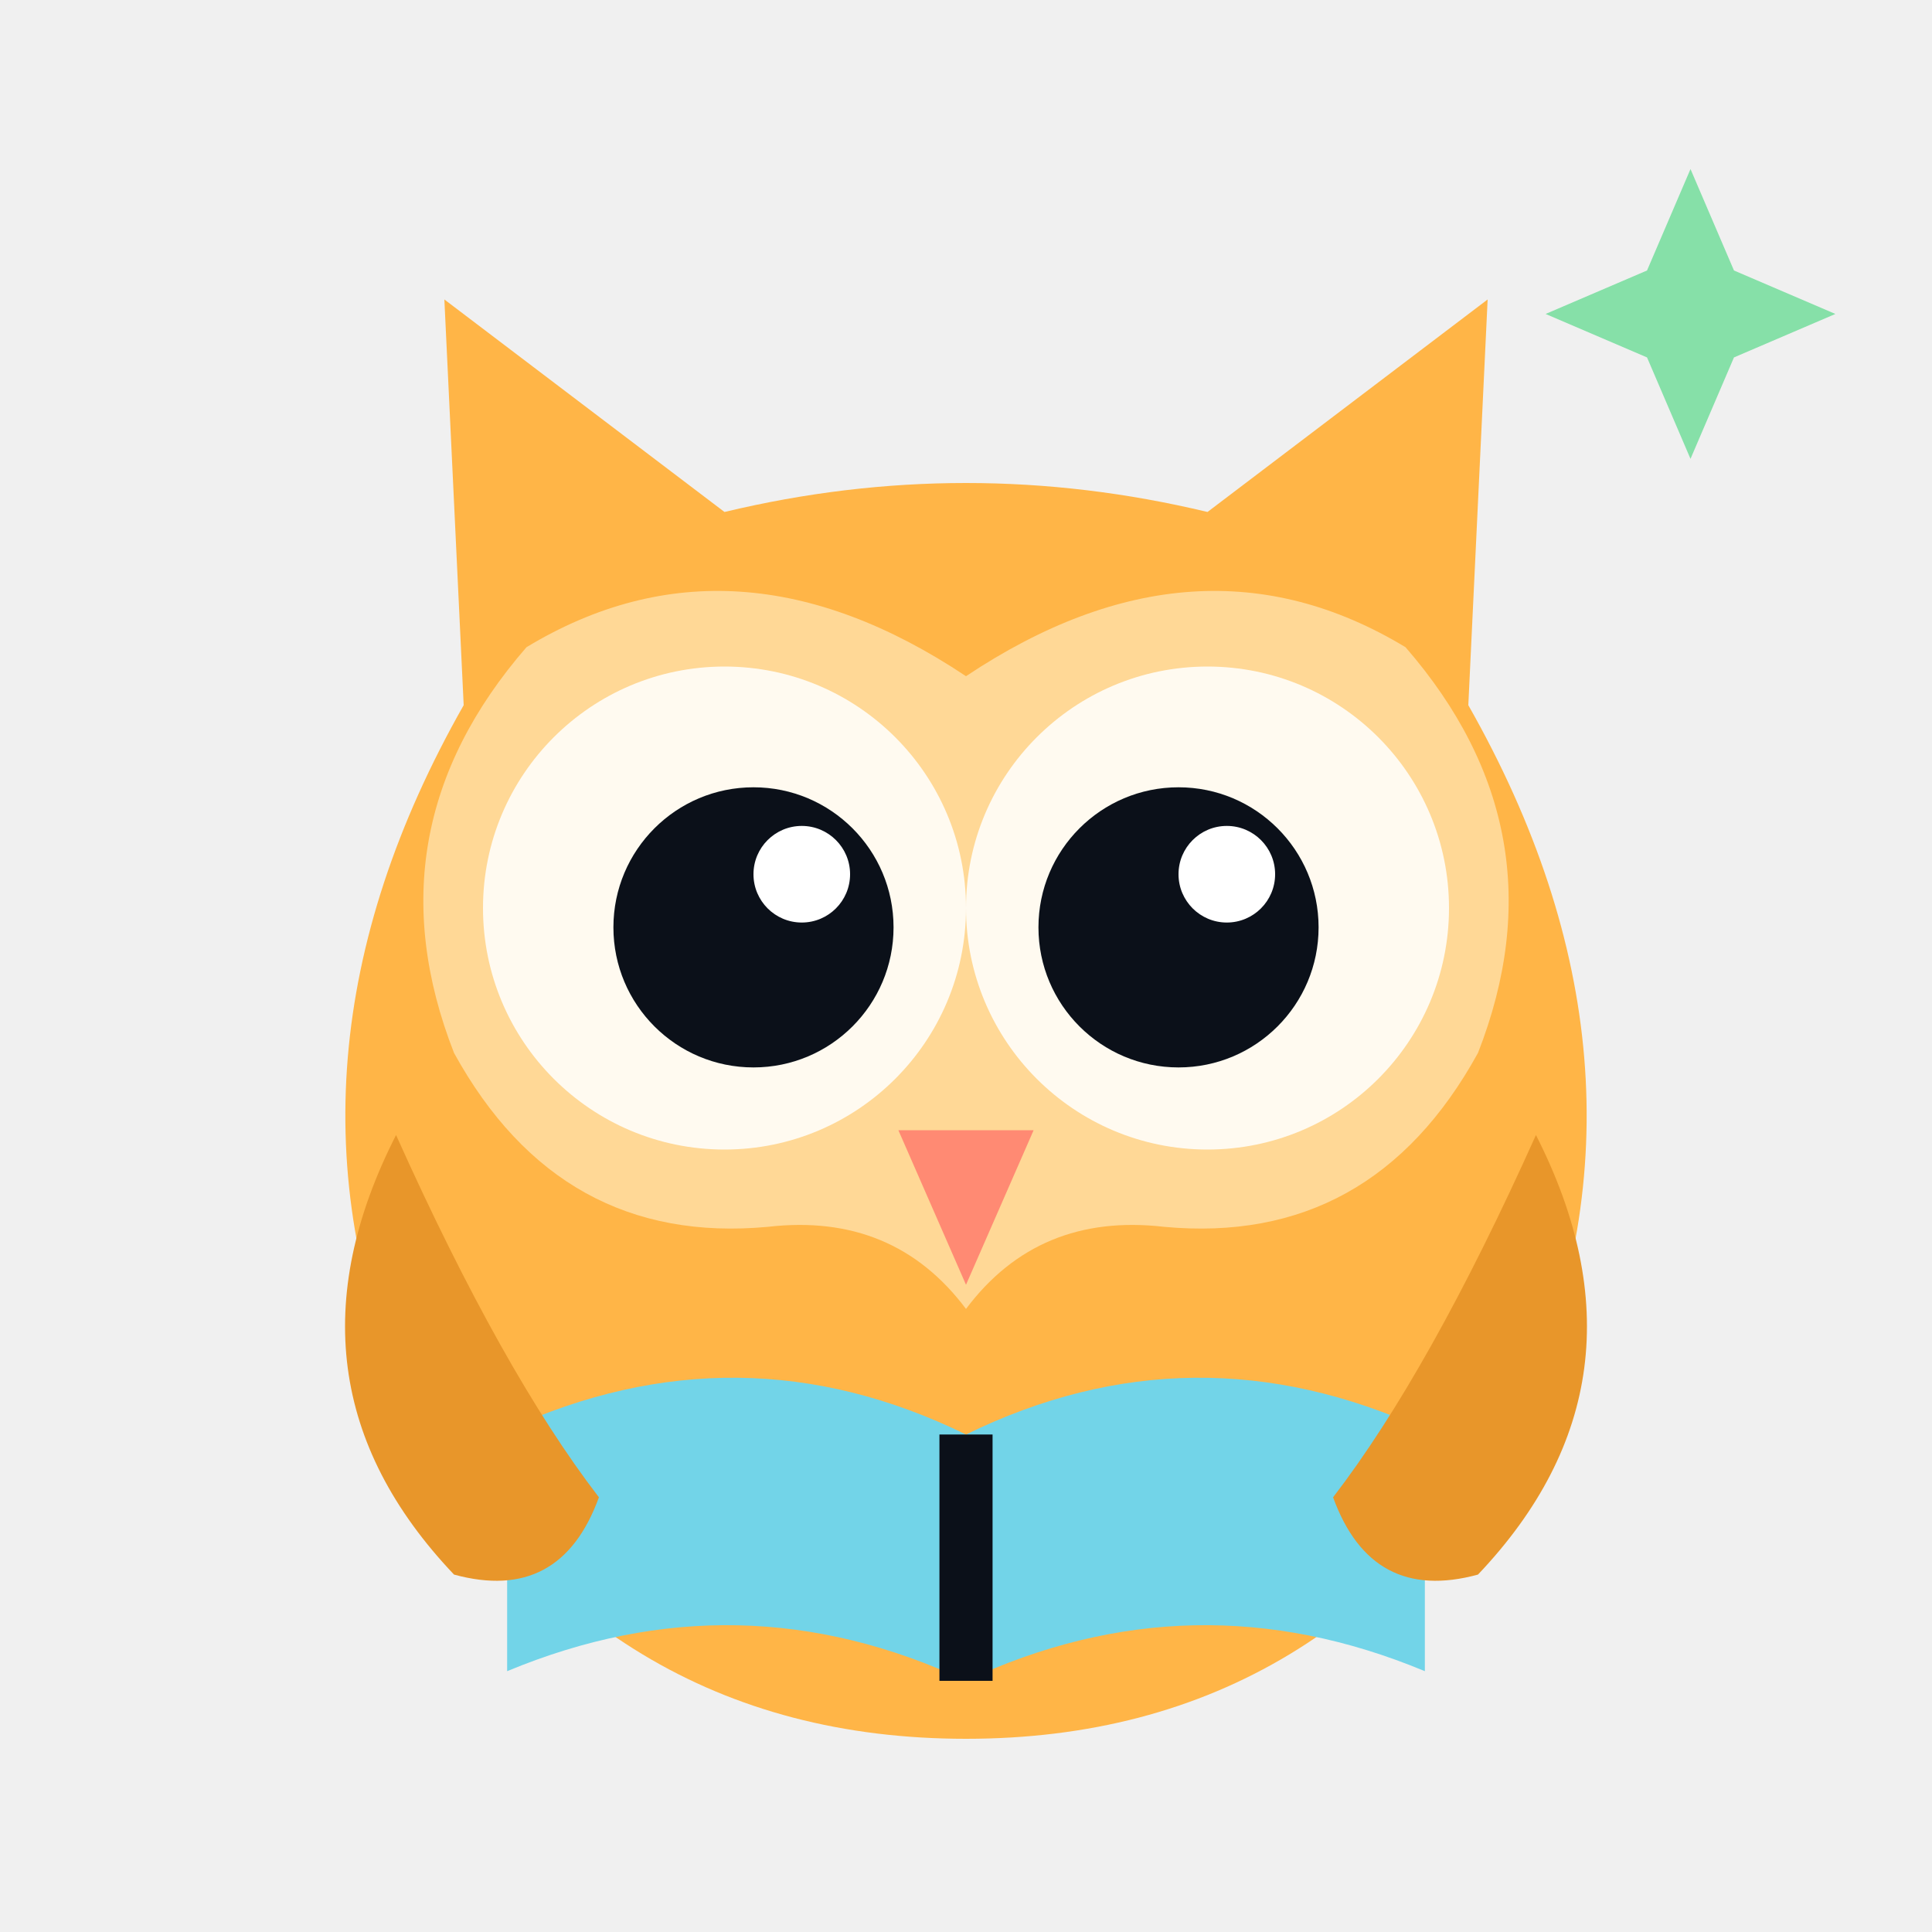
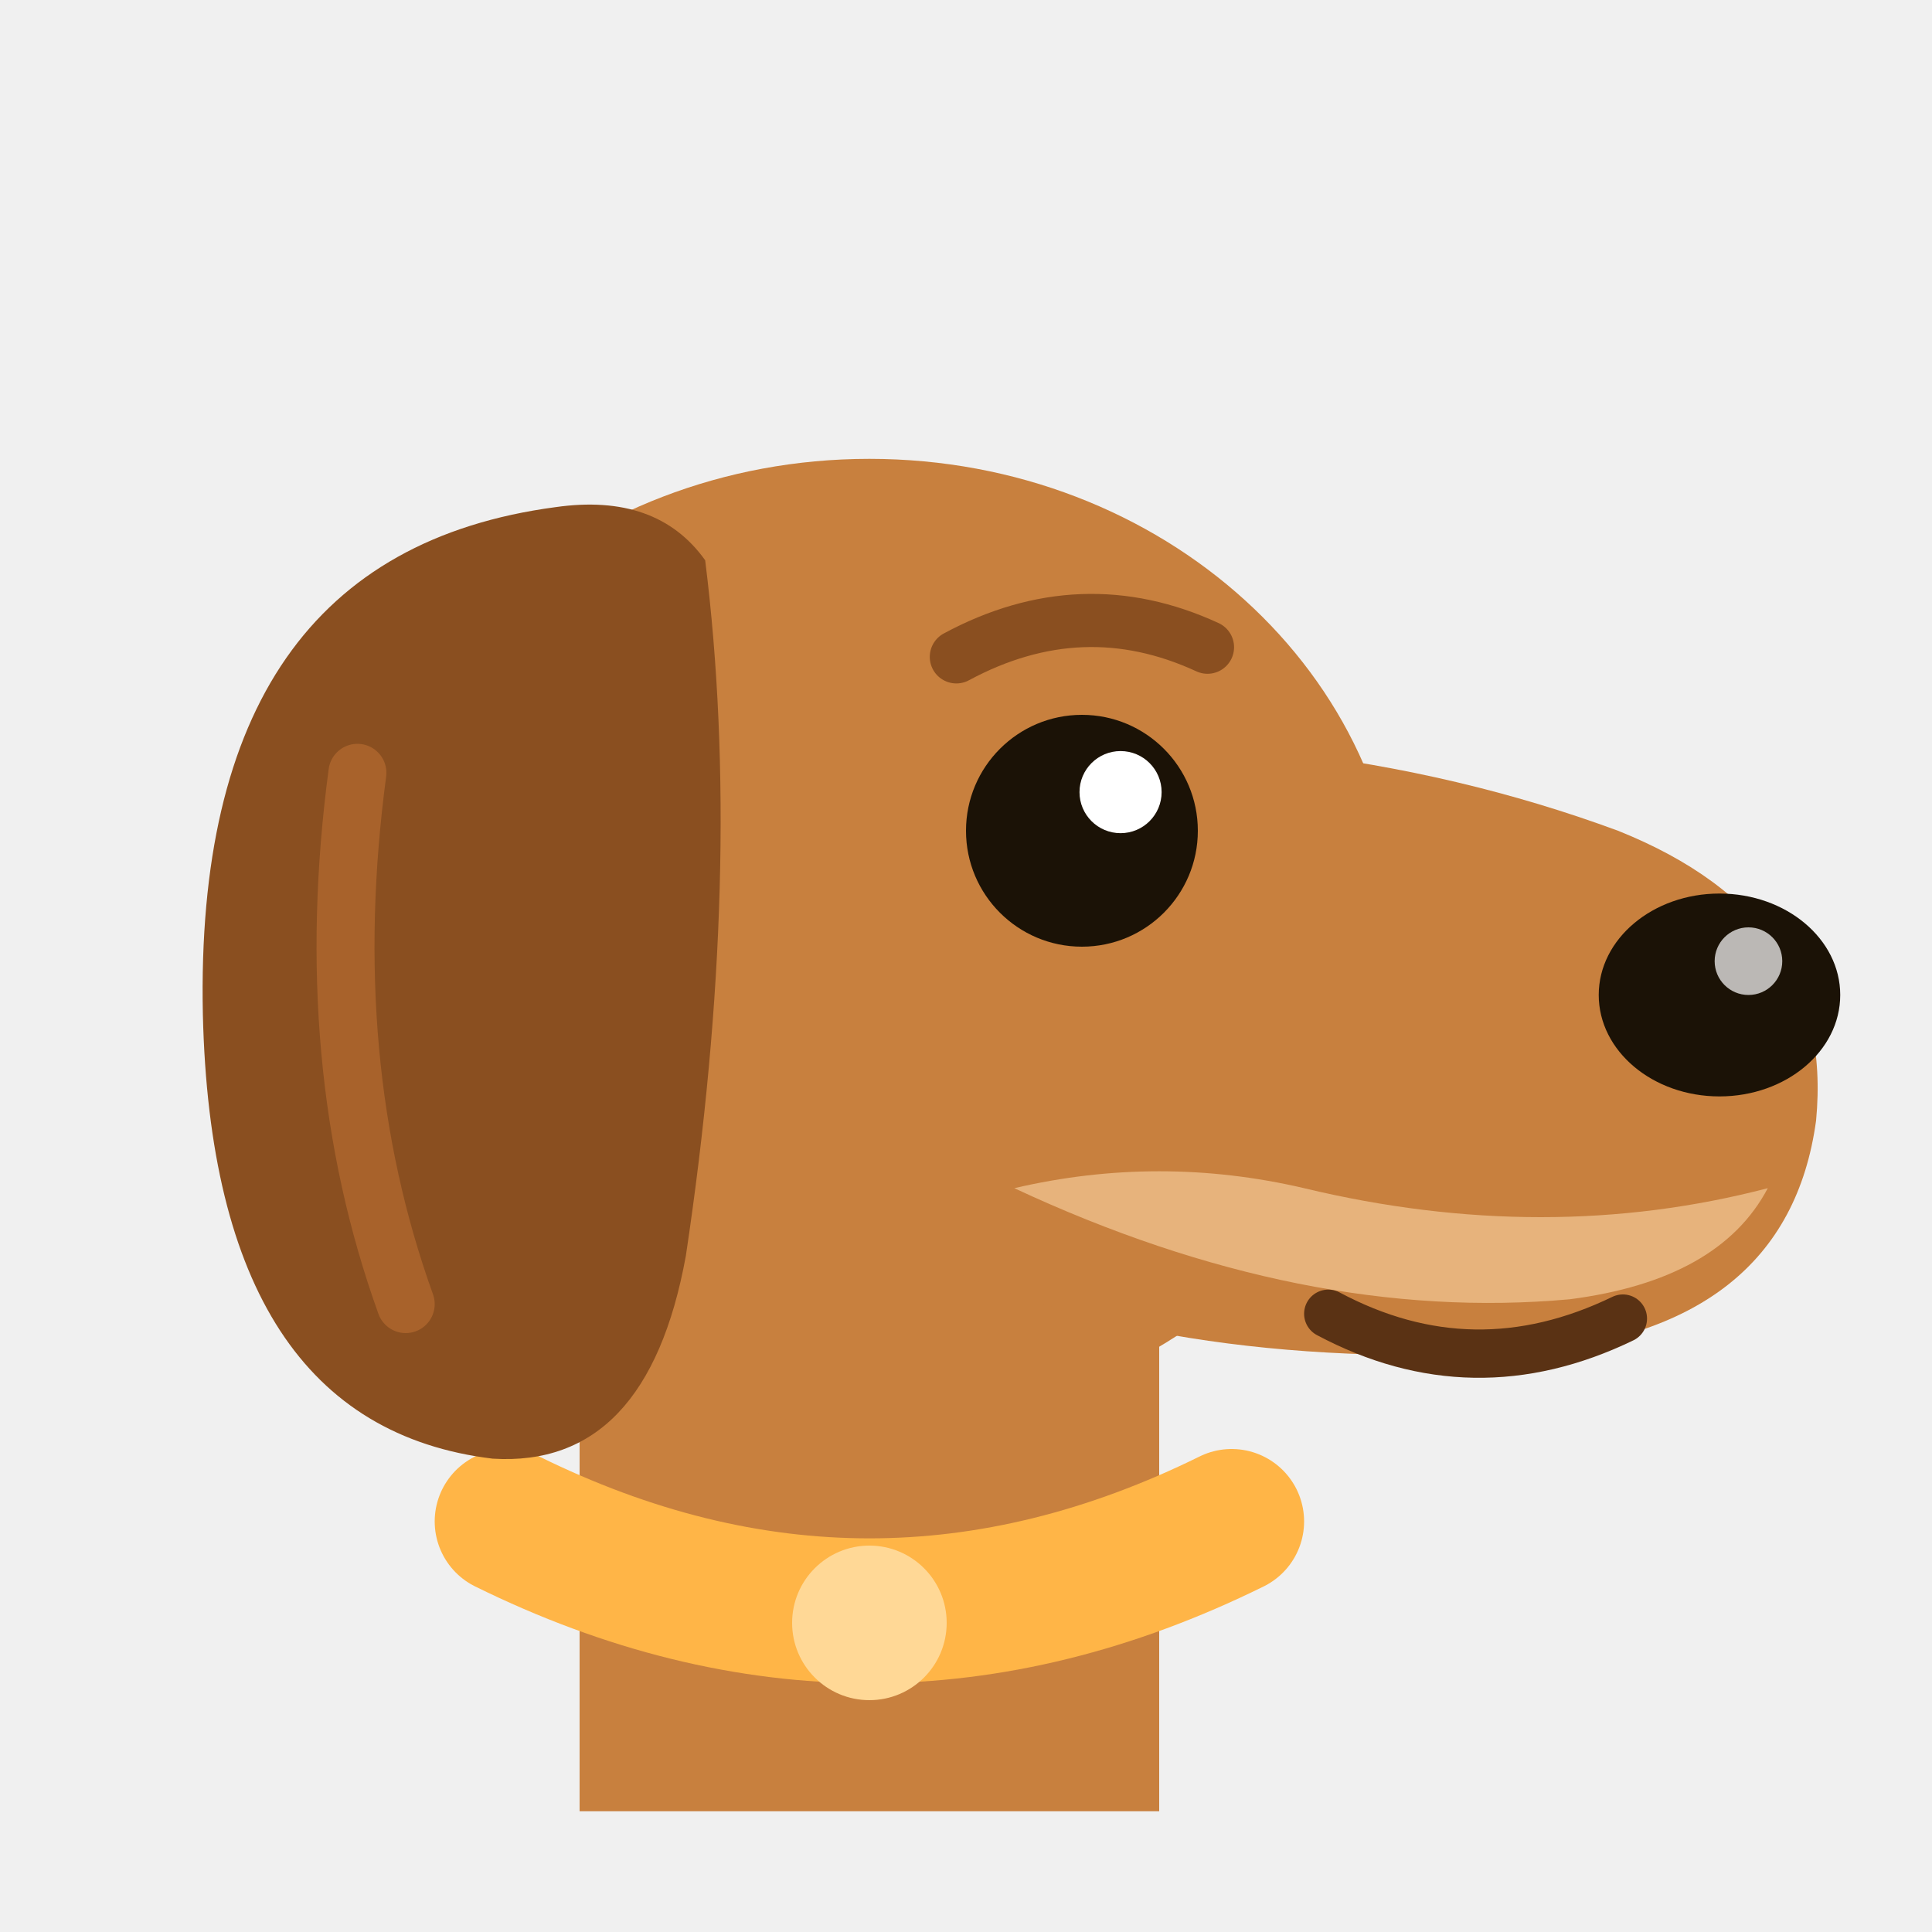
<svg xmlns="http://www.w3.org/2000/svg" viewBox="0 0 40 40">
-   <path d="M9.6 14.6 9.2 6.2 15 10.6Q20 9.4 25 10.6L30.8 6.2 30.4 14.6Q34.6 22 31.6 29Q27.6 36 20 36Q12.4 36 8.4 29Q5.4 22 9.6 14.6Z" fill="#ffb547" />
-   <path d="M20 14Q15.2 10.8 10.9 13.4Q7.6 17.2 9.4 21.8Q11.6 25.8 15.9 25.4Q18.5 25.1 20 27.1Q21.5 25.1 24.1 25.4Q28.4 25.8 30.6 21.8Q32.4 17.2 29.1 13.4Q24.8 10.8 20 14Z" fill="#ffd896" />
-   <circle cx="15" cy="18.8" r="5" fill="#fffaf0" />
-   <circle cx="25" cy="18.8" r="5" fill="#fffaf0" />
-   <circle cx="15.6" cy="19.2" r="2.9" fill="#0b1019" />
-   <circle cx="24.4" cy="19.2" r="2.9" fill="#0b1019" />
-   <circle cx="16.6" cy="18.1" r="1" fill="#fff" />
-   <circle cx="25.4" cy="18.1" r="1" fill="#fff" />
-   <path d="M18.6 23.4h2.8L20 26.6z" fill="#ff8a73" />
-   <path d="M10.5 29.6Q15.3 27.4 20 29.7Q24.7 27.4 29.5 29.6V34.6Q24.7 32.6 20 34.8Q15.3 32.6 10.5 34.6Z" fill="#72d4e8" />
-   <path d="M20 29.7V34.8" stroke="#0b1019" stroke-width="1.1" />
-   <path d="M8.2 23.5Q5.6 28.6 9.4 32.6Q11.6 33.2 12.4 31Q10.4 28.4 8.2 23.5Z" fill="#e8962a" />
-   <path d="M31.8 23.5Q34.4 28.6 30.6 32.6Q28.4 33.2 27.6 31Q29.6 28.4 31.8 23.5Z" fill="#e8962a" />
-   <path d="M35 3.5l.9 2.1 2.1.9-2.1.9-.9 2.1-.9-2.1-2.1-.9 2.1-.9z" fill="#86e0a8" />
+   <path d="M12 27h12v10.5H12z" fill="#c8803e" />
+   <path d="M10.5 31.5Q18 35.2 25.5 31.5" fill="none" stroke="#ffb547" stroke-width="3" stroke-linecap="round" />
+   <circle cx="18" cy="33.6" r="1.6" fill="#ffd896" />
+   <ellipse cx="18" cy="19.5" rx="11" ry="10" fill="#c8803e" />
+   <path d="M19 15.5Q27 14.8 33.5 17.2Q38 19 37.6 23.2Q37 27.6 31.5 28Q24 28.4 19 26Z" fill="#c8803e" />
+   <path d="M21 24.6Q27 27.4 32.5 26.9Q35.6 26.5 36.6 24.6Q32 25.8 27 24.6Q24 23.9 21 24.6Z" fill="#e7b37c" />
+   <ellipse cx="35.6" cy="20.6" rx="2.5" ry="2.1" fill="#1b1206" />
+   <circle cx="36.2" cy="19.9" r=".7" fill="#fff" opacity=".7" />
+   <path d="M27.5 27.2Q30.5 28.8 33.6 27.3" fill="none" stroke="#5a3214" stroke-width="1" stroke-linecap="round" />
+   <circle cx="22.4" cy="17.2" r="2.4" fill="#1b1206" />
+   <circle cx="23.2" cy="16.4" r=".85" fill="#fff" />
+   <path d="M19.8 13.6Q22.4 12.2 25 13.4" fill="none" stroke="#8a4f20" stroke-width="1.1" stroke-linecap="round" />
+   <path d="M11.5 10.5Q4 11.5 4.2 21Q4.4 29.5 10.2 30.2Q13.4 30.4 14.2 26Q15.4 18 14.6 11.6Q13.6 10.2 11.5 10.5Z" fill="#8a4f20" />
+   <path d="M7.4 16Q6.6 22 8.4 27" fill="none" stroke="#a8622b" stroke-width="1.2" stroke-linecap="round" />
</svg>
